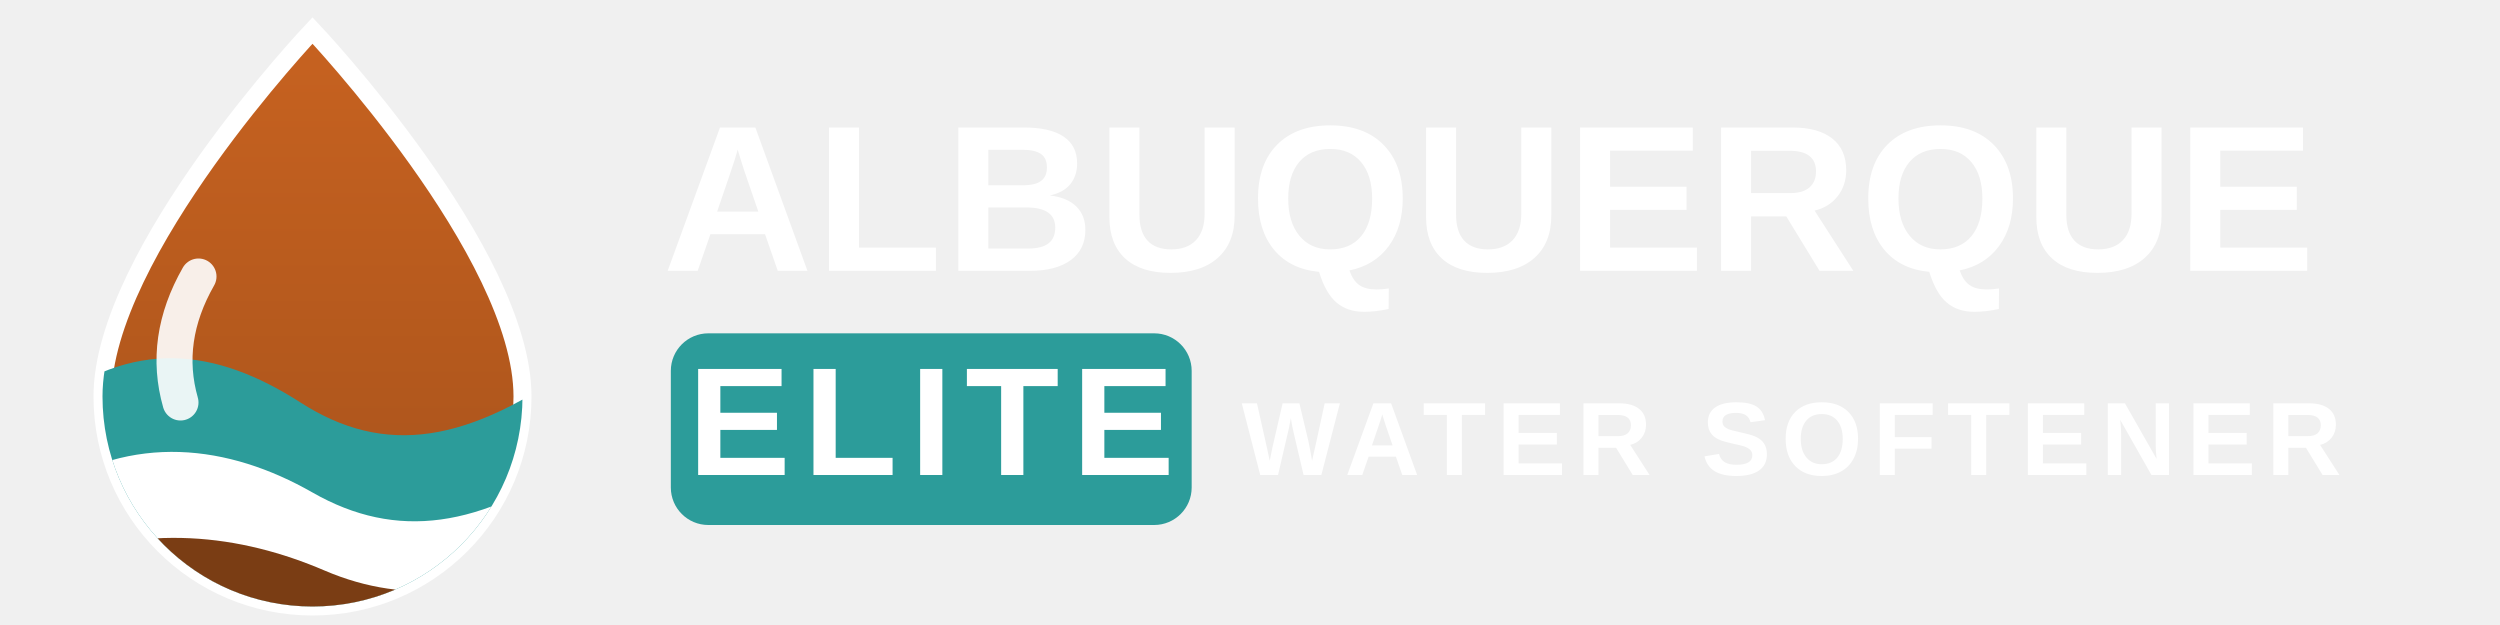
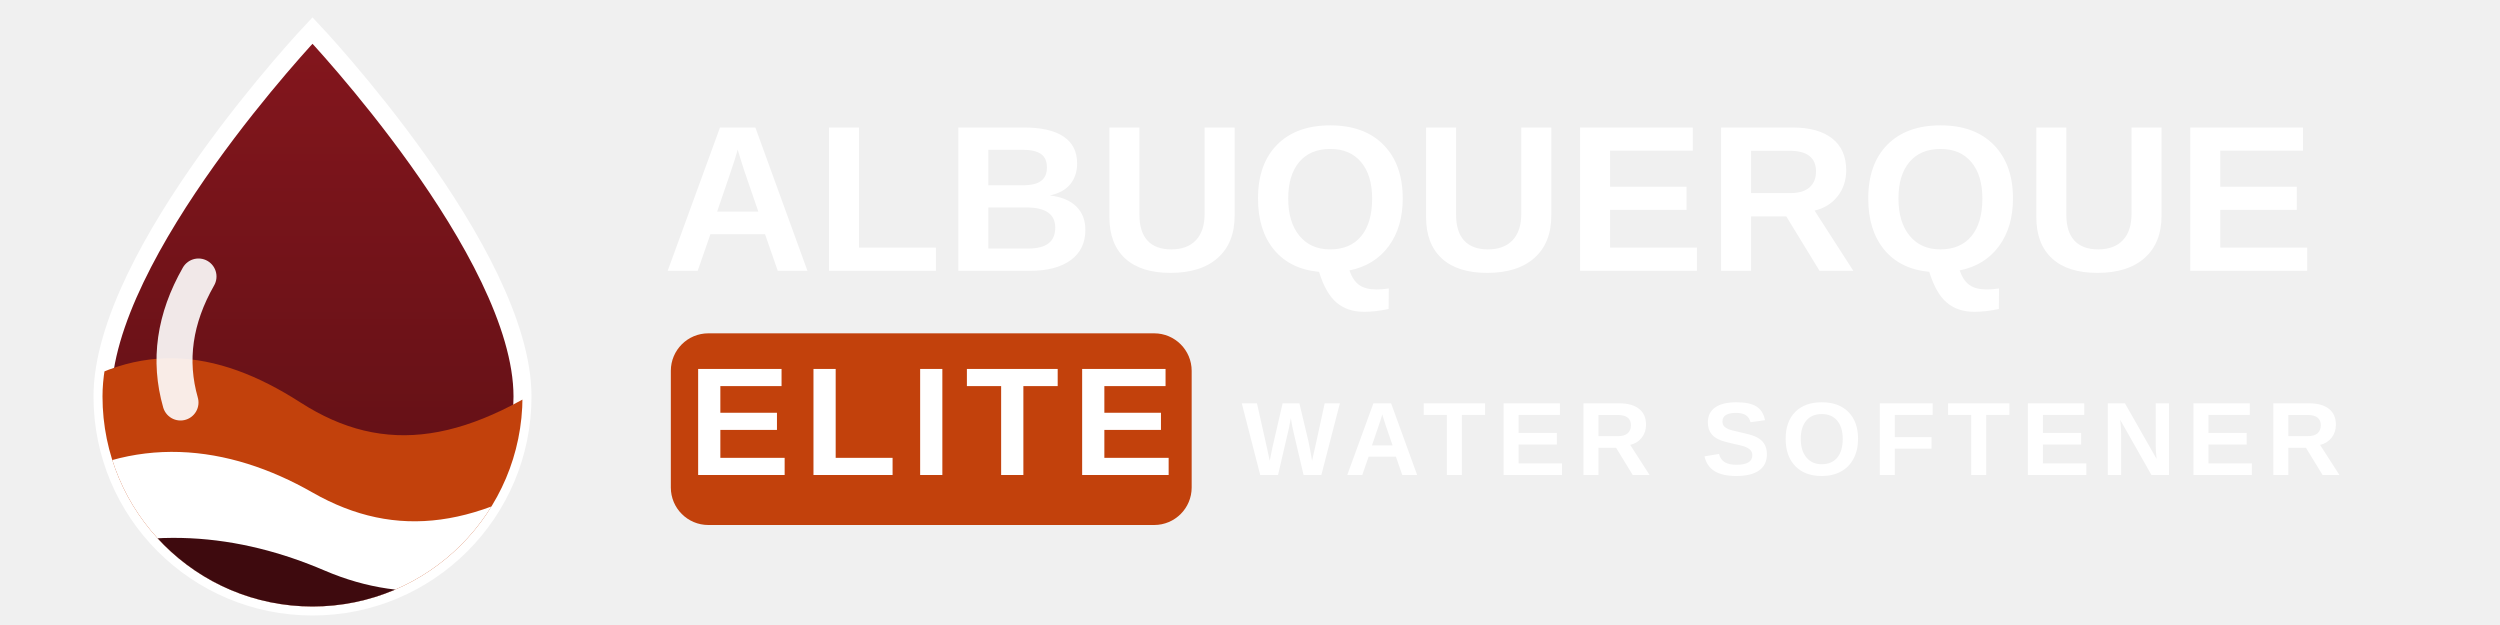
<svg xmlns="http://www.w3.org/2000/svg" width="1200" height="300" viewBox="0 0 1200 300">
  <g transform="translate(6 6) scale(2.88)">
    <defs>
      <clipPath id="r">
        <path d="M50 3 C50 3 15 40 15 64 A35 35 0 0 0 85 64 C85 40 50 3 50 3 Z" />
      </clipPath>
      <linearGradient id="rg" x1="0" y1="0" x2="0" y2="1">
-         <stop offset="0" stop-color="#c76220" />
-         <stop offset="1" stop-color="#A6521B" />
+         <stop offset="0" stop-color="#84161d" />
+         <stop offset="1" stop-color="#5A0F14" />
      </linearGradient>
    </defs>
    <path d="M50 3 C50 3 15 40 15 64 A35 35 0 0 0 85 64 C85 40 50 3 50 3 Z" fill="url(#rg)" stroke="#FFFFFF" stroke-width="3" />
    <g clip-path="url(#r)">
-       <path d="M5 66 C20 54 34 56 48 65 C62 74 76 72 95 58 L95 100 L5 100 Z" fill="#2C9C9A" />
+       <path d="M5 66 C20 54 34 56 48 65 C62 74 76 72 95 58 L95 100 L5 100 Z" fill="#C2410C" />
      <path d="M5 80 C20 70 36 72 50 80 C64 88 78 86 95 74 L95 100 L5 100 Z" fill="#FFFFFF" />
-       <path d="M5 92 C22 85 38 87 52 93 C66 99 80 97 95 88 L95 100 L5 100 Z" fill="#7A3D14" />
+       <path d="M5 92 C22 85 38 87 52 93 C66 99 80 97 95 88 L95 100 L5 100 Z" fill="#3E0A0E" />
    </g>
    <path d="M31 44 C27 51 26 58 28 65" fill="none" stroke="#FFFFFF" stroke-width="6" stroke-linecap="round" opacity="0.9" />
  </g>
  <text x="318" y="130" font-family="Segoe UI, Arial, Helvetica, sans-serif" font-size="100" font-weight="800" letter-spacing="1" fill="#FFFFFF">ALBUQUERQUE</text>
-   <rect x="322" y="160" width="250" height="92" rx="18" fill="#2C9C9A" />
+   <rect x="322" y="160" width="250" height="92" rx="18" fill="#C2410C" />
  <text x="447" y="228" text-anchor="middle" font-family="Segoe UI, Arial, Helvetica, sans-serif" font-size="74" font-weight="900" letter-spacing="6" fill="#FFFFFF">ELITE</text>
  <text x="596" y="228" font-family="Segoe UI, Arial, Helvetica, sans-serif" font-size="50" font-weight="800" letter-spacing="5" fill="#FFFFFF">WATER SOFTENER</text>
</svg>
